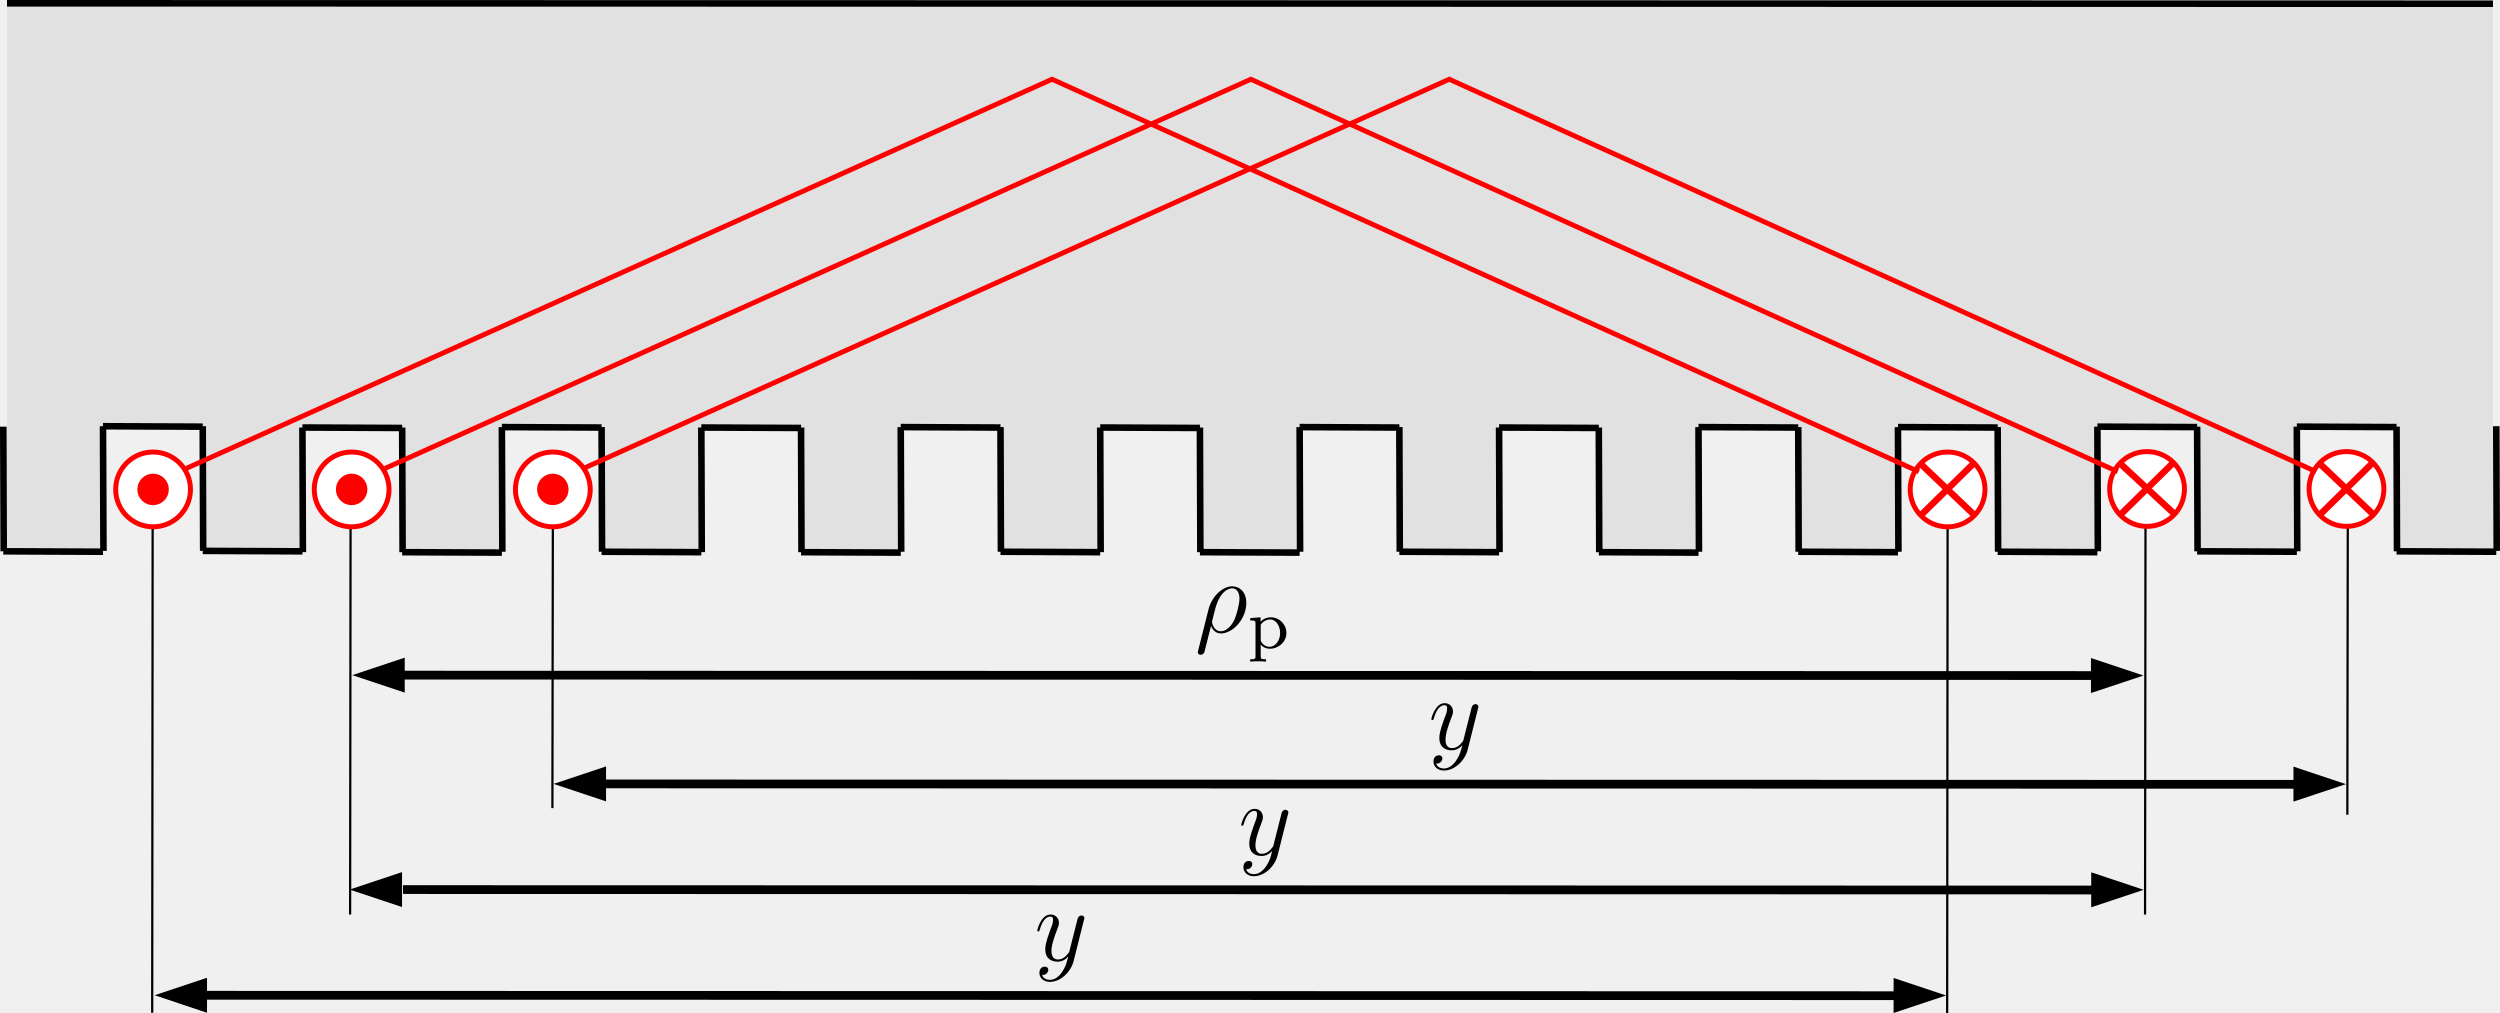
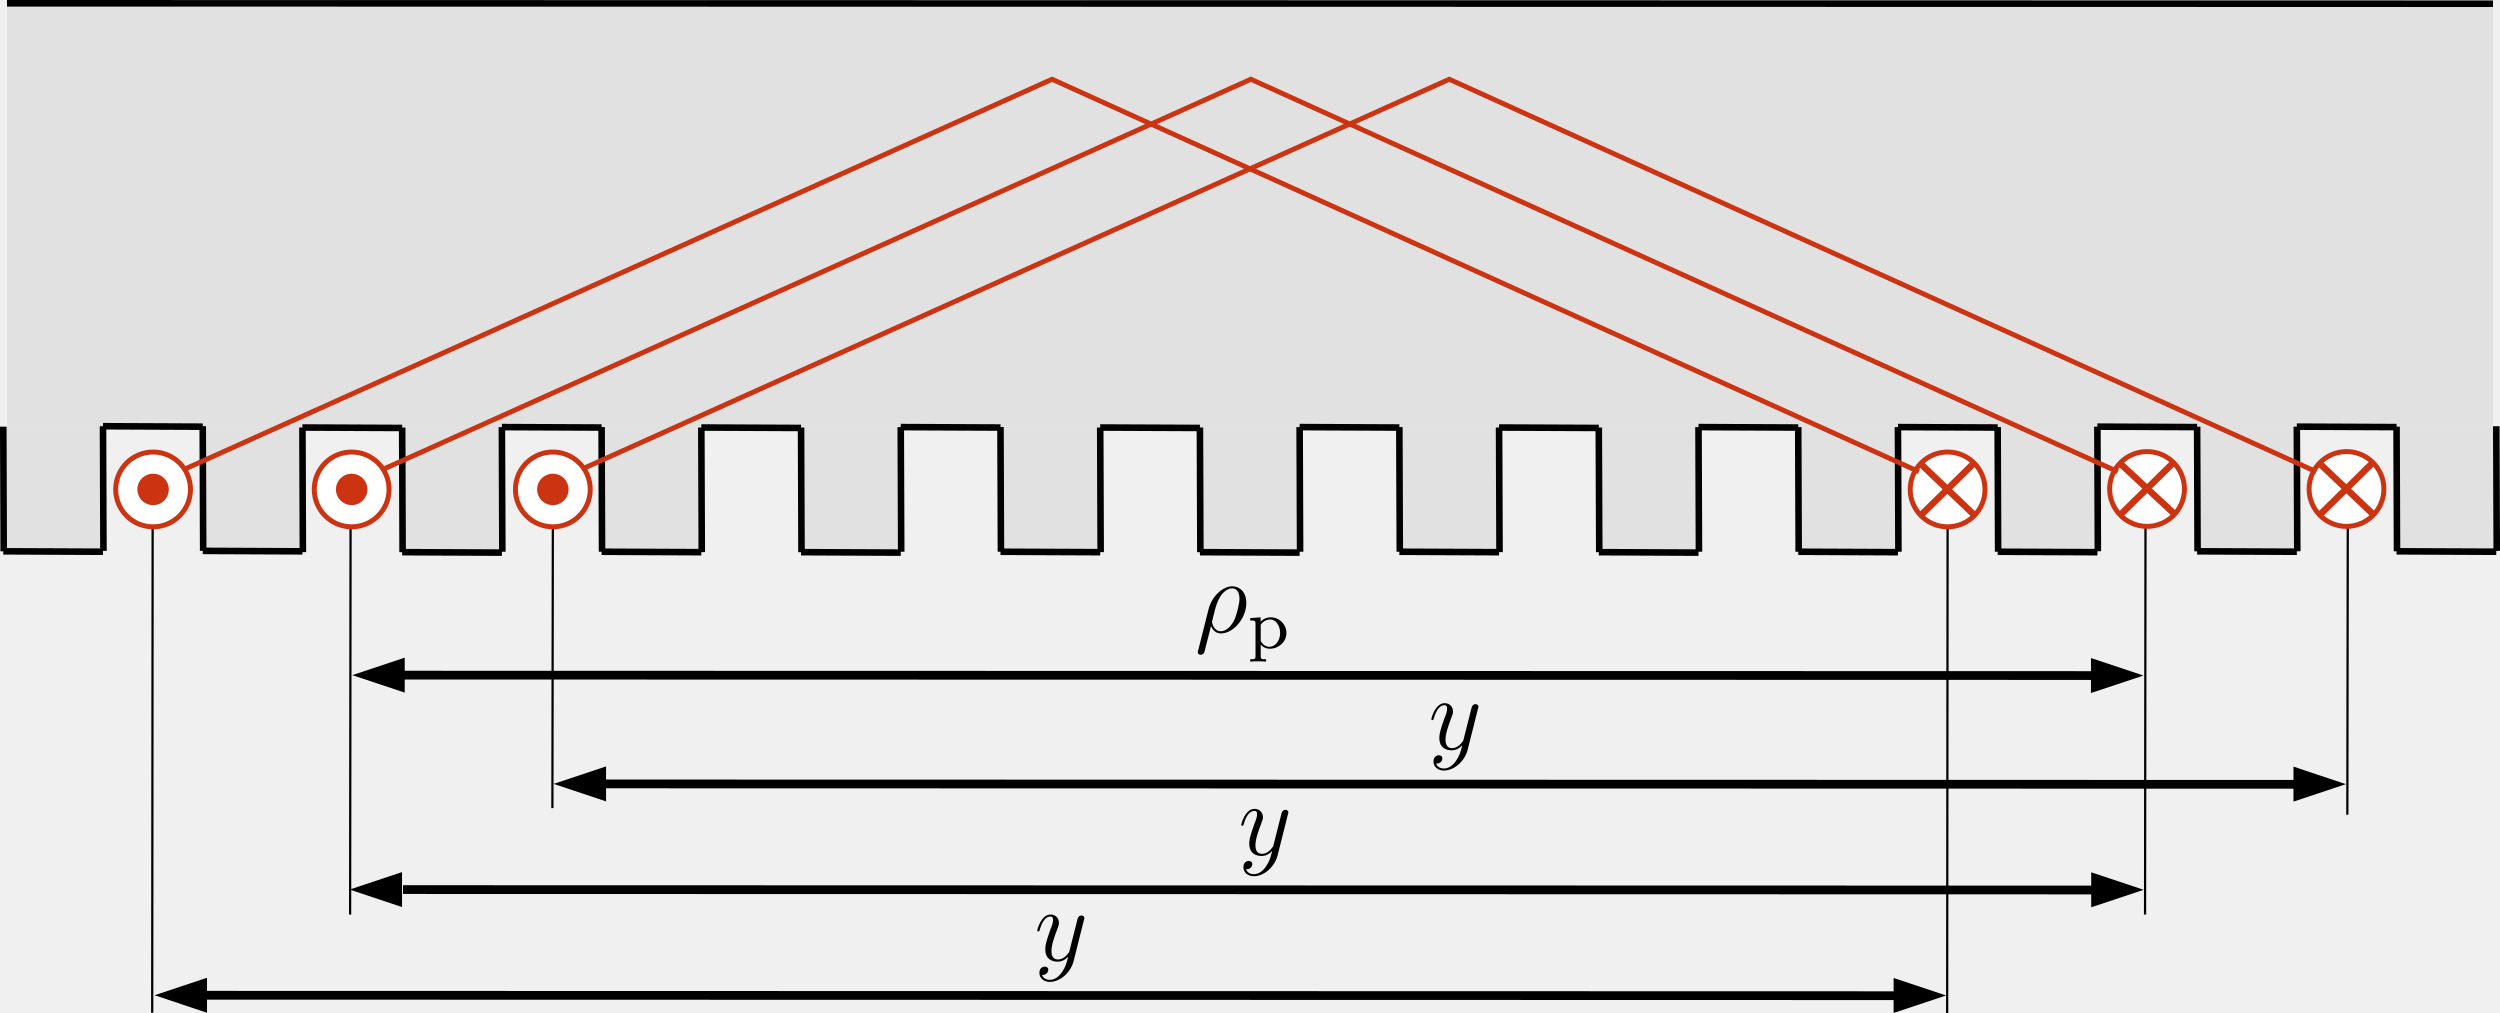
<svg xmlns="http://www.w3.org/2000/svg" width="100.824mm" height="40.853mm" viewBox="0 0 100.824 40.853" version="1.1" id="svg1" xml:space="preserve">
  <defs id="defs1">
    <clipPath clipPathUnits="userSpaceOnUse" id="clipPath238">
      <path d="m 124.16,639.46 h 58 v 30 h -58 z" transform="matrix(1,0,0,-1,-151.0975,660.8975)" id="path238" />
    </clipPath>
    <clipPath clipPathUnits="userSpaceOnUse" id="clipPath237">
      <path d="m 124.16,639.46 h 58 v 30 h -58 z" transform="matrix(1,0,0,-1,-158.7537,657.21)" id="path237" />
    </clipPath>
    <clipPath clipPathUnits="userSpaceOnUse" id="clipPath236">
      <path d="m 466.66,639.46 h 58 v 30 h -58 z" transform="matrix(1,0,0,-1,-493.8474,660.8975)" id="path236" />
    </clipPath>
    <clipPath clipPathUnits="userSpaceOnUse" id="clipPath235">
      <path d="m 466.66,639.46 h 58 v 30 h -58 z" transform="matrix(1,0,0,-1,-501.2536,657.21)" id="path235" />
    </clipPath>
    <clipPath clipPathUnits="userSpaceOnUse" id="clipPath234">
      <path d="m 329.66,639.46 h 58 v 30 h -58 z" transform="matrix(1,0,0,-1,-356.5973,660.8975)" id="path234" />
    </clipPath>
    <clipPath clipPathUnits="userSpaceOnUse" id="clipPath233">
      <path d="m 329.66,639.46 h 58 v 30 h -58 z" transform="matrix(1,0,0,-1,-364.2537,657.21)" id="path233" />
    </clipPath>
    <clipPath clipPathUnits="userSpaceOnUse" id="clipPath232">
      <path d="m 261.16,639.46 h 57 v 30 h -57 z" transform="matrix(1,0,0,-1,-287.5974,660.8978)" id="path232" />
    </clipPath>
    <clipPath clipPathUnits="userSpaceOnUse" id="clipPath229">
      <path d="M 0,0 H 595.32 V 841.92 H 0 Z" transform="translate(-175.525,-642.42)" id="path229" />
    </clipPath>
    <clipPath clipPathUnits="userSpaceOnUse" id="clipPath225">
      <path d="M 0,0 H 595.32 V 841.92 H 0 Z" transform="translate(-152.725,-642.42)" id="path225" />
    </clipPath>
    <clipPath clipPathUnits="userSpaceOnUse" id="clipPath221">
      <path d="M 0,0 H 595.32 V 841.92 H 0 Z" transform="translate(-129.925,-642.37)" id="path221" />
    </clipPath>
    <clipPath clipPathUnits="userSpaceOnUse" id="clipPath217">
      <path d="M 0,0 H 595.32 V 841.92 H 0 Z" transform="translate(-312.075,-642.42)" id="path217" />
    </clipPath>
    <clipPath clipPathUnits="userSpaceOnUse" id="clipPath213">
      <path d="M 0,0 H 595.32 V 841.92 H 0 Z" transform="translate(-289.275,-642.42)" id="path213" />
    </clipPath>
    <clipPath clipPathUnits="userSpaceOnUse" id="clipPath209">
      <path d="M 0,0 H 595.32 V 841.92 H 0 Z" transform="translate(-266.475,-642.37)" id="path209" />
    </clipPath>
    <clipPath clipPathUnits="userSpaceOnUse" id="clipPath207">
      <path d="M 0,0 H 595.32 V 841.92 H 0 Z" transform="translate(-517.275,-639.52)" id="path207" />
    </clipPath>
    <clipPath clipPathUnits="userSpaceOnUse" id="clipPath205">
      <path d="M 0,0 H 595.32 V 841.92 H 0 Z" transform="translate(-517.275,-642.37)" id="path205" />
    </clipPath>
    <clipPath clipPathUnits="userSpaceOnUse" id="clipPath203">
      <path d="M 0,0 H 595.32 V 841.92 H 0 Z" transform="translate(-494.425,-639.52)" id="path203" />
    </clipPath>
    <clipPath clipPathUnits="userSpaceOnUse" id="clipPath201">
      <path d="M 0,0 H 595.32 V 841.92 H 0 Z" transform="translate(-494.425,-642.37)" id="path201" />
    </clipPath>
    <clipPath clipPathUnits="userSpaceOnUse" id="clipPath199">
      <path d="M 0,0 H 595.32 V 841.92 H 0 Z" transform="translate(-471.575,-639.52)" id="path199" />
    </clipPath>
    <clipPath clipPathUnits="userSpaceOnUse" id="clipPath197">
      <path d="M 0,0 H 595.32 V 841.92 H 0 Z" transform="translate(-471.575,-642.37)" id="path197" />
    </clipPath>
    <clipPath clipPathUnits="userSpaceOnUse" id="clipPath195">
      <path d="M 0,0 H 595.32 V 841.92 H 0 Z" transform="translate(-380.775,-639.52)" id="path195" />
    </clipPath>
    <clipPath clipPathUnits="userSpaceOnUse" id="clipPath193">
      <path d="M 0,0 H 595.32 V 841.92 H 0 Z" transform="translate(-380.775,-642.37)" id="path193" />
    </clipPath>
    <clipPath clipPathUnits="userSpaceOnUse" id="clipPath191">
      <path d="M 0,0 H 595.32 V 841.92 H 0 Z" transform="translate(-357.925,-639.52)" id="path191" />
    </clipPath>
    <clipPath clipPathUnits="userSpaceOnUse" id="clipPath189">
      <path d="M 0,0 H 595.32 V 841.92 H 0 Z" transform="translate(-357.925,-642.37)" id="path189" />
    </clipPath>
    <clipPath clipPathUnits="userSpaceOnUse" id="clipPath187">
      <path d="M 0,0 H 595.32 V 841.92 H 0 Z" transform="translate(-335.075,-639.52)" id="path187" />
    </clipPath>
    <clipPath clipPathUnits="userSpaceOnUse" id="clipPath185">
      <path d="M 0,0 H 595.32 V 841.92 H 0 Z" transform="translate(-335.075,-642.37)" id="path185" />
    </clipPath>
    <clipPath clipPathUnits="userSpaceOnUse" id="clipPath183">
      <path d="m 397.86,639.46 h 58 v 30 h -58 z" transform="matrix(1,0,0,-1,-424.86,660.8975)" id="path183" />
    </clipPath>
    <clipPath clipPathUnits="userSpaceOnUse" id="clipPath182">
      <path d="m 397.86,639.46 h 58 v 30 h -58 z" transform="matrix(1,0,0,-1,-432.4536,657.21)" id="path182" />
    </clipPath>
    <clipPath clipPathUnits="userSpaceOnUse" id="clipPath176">
      <path d="m 192.66,639.46 h 56 v 30 h -56 z" transform="matrix(1,0,0,-1,-218.6599,660.8978)" id="path176" />
    </clipPath>
    <clipPath clipPathUnits="userSpaceOnUse" id="clipPath172">
      <path d="M 0,0 H 595.32 V 841.92 H 0 Z" transform="translate(-244.025,-639.52)" id="path172" />
    </clipPath>
    <clipPath clipPathUnits="userSpaceOnUse" id="clipPath170">
      <path d="M 0,0 H 595.32 V 841.92 H 0 Z" transform="translate(-244.025,-642.37)" id="path170" />
    </clipPath>
    <clipPath clipPathUnits="userSpaceOnUse" id="clipPath168">
      <path d="M 0,0 H 595.32 V 841.92 H 0 Z" transform="translate(-221.025,-639.52)" id="path168" />
    </clipPath>
    <clipPath clipPathUnits="userSpaceOnUse" id="clipPath166">
      <path d="M 0,0 H 595.32 V 841.92 H 0 Z" transform="translate(-221.025,-642.37)" id="path166" />
    </clipPath>
    <clipPath clipPathUnits="userSpaceOnUse" id="clipPath145">
      <path d="M 0,0 H 595.32 V 841.92 H 0 Z" transform="translate(-449.075,-642.42)" id="path145" />
    </clipPath>
    <clipPath clipPathUnits="userSpaceOnUse" id="clipPath137">
      <path d="M 0,0 H 595.32 V 841.92 H 0 Z" transform="translate(-426.275,-642.42)" id="path137" />
    </clipPath>
    <clipPath clipPathUnits="userSpaceOnUse" id="clipPath129">
      <path d="M 0,0 H 595.32 V 841.92 H 0 Z" transform="translate(-403.475,-642.37)" id="path129" />
    </clipPath>
    <clipPath clipPathUnits="userSpaceOnUse" id="clipPath81">
      <path d="M 0,0 H 595.32 V 841.92 H 0 Z" transform="translate(-198.325,-639.52)" id="path81" />
    </clipPath>
    <clipPath clipPathUnits="userSpaceOnUse" id="clipPath79">
      <path d="M 0,0 H 595.32 V 841.92 H 0 Z" transform="translate(-198.325,-642.37)" id="path79" />
    </clipPath>
  </defs>
  <g id="layer1" transform="translate(-54.31895,-155.3104)">
    <path id="path173" d="m 68.457,176.561 -0.018,15.631" style="fill:none;stroke:#000000;stroke-width:0.09;stroke-linecap:butt;stroke-linejoin:round;stroke-miterlimit:8;stroke-dasharray:none;stroke-opacity:1" />
    <path id="path239" d="m 140.846,176.561 -0.018,15.631" style="fill:none;stroke:#000000;stroke-width:0.09;stroke-linecap:butt;stroke-linejoin:round;stroke-miterlimit:8;stroke-dasharray:none;stroke-opacity:1" />
    <path id="path173-1" d="M 76.615,176.557 76.597,187.901" style="fill:none;stroke:#000000;stroke-width:0.09;stroke-linecap:butt;stroke-linejoin:round;stroke-miterlimit:8;stroke-dasharray:none;stroke-opacity:1" />
    <path id="path239-4" d="m 149.004,176.557 -0.018,11.61" style="fill:none;stroke:#000000;stroke-width:0.09;stroke-linecap:butt;stroke-linejoin:round;stroke-miterlimit:8;stroke-dasharray:none;stroke-opacity:1" />
    <path id="path173-1-4" d="m 60.475,176.556 -0.018,19.598" style="fill:none;stroke:#000000;stroke-width:0.09;stroke-linecap:butt;stroke-linejoin:round;stroke-miterlimit:8;stroke-dasharray:none;stroke-opacity:1" />
    <path id="path239-4-9" d="m 132.865,176.556 -0.018,19.607" style="fill:none;stroke:#000000;stroke-width:0.09;stroke-linecap:butt;stroke-linejoin:round;stroke-miterlimit:8;stroke-dasharray:none;stroke-opacity:1" />
    <path id="path52" d="M 54.601,172.535 H 154.861 V 155.443 H 54.601 Z" style="fill:#e1e1e1;fill-opacity:1;fill-rule:evenodd;stroke:none;stroke-width:0.353" />
    <path id="path56" d="m 54.451,177.562 h 4.022 v -5.027 h -4.022 z" style="fill:#e1e1e1;fill-opacity:1;fill-rule:evenodd;stroke:none;stroke-width:0.353" />
    <path id="path57" d="m 62.495,177.562 h 4.022 v -5.027 h -4.022 z" style="fill:#e1e1e1;fill-opacity:1;fill-rule:evenodd;stroke:none;stroke-width:0.353" />
    <path id="path58" d="m 70.538,177.562 h 4.022 v -5.027 h -4.022 z" style="fill:#e1e1e1;fill-opacity:1;fill-rule:evenodd;stroke:none;stroke-width:0.353" />
    <path id="path59" d="m 78.581,177.562 h 4.022 v -5.027 h -4.022 z" style="fill:#e1e1e1;fill-opacity:1;fill-rule:evenodd;stroke:none;stroke-width:0.353" />
    <path id="path60" d="m 86.625,177.562 h 4.022 v -5.027 h -4.022 z" style="fill:#e1e1e1;fill-opacity:1;fill-rule:evenodd;stroke:none;stroke-width:0.353" />
    <path id="path61" d="m 94.668,177.562 h 4.022 v -5.027 h -4.022 z" style="fill:#e1e1e1;fill-opacity:1;fill-rule:evenodd;stroke:none;stroke-width:0.353" />
    <path id="path62" d="m 102.711,177.562 h 4.022 v -5.027 h -4.022 z" style="fill:#e1e1e1;fill-opacity:1;fill-rule:evenodd;stroke:none;stroke-width:0.353" />
    <path id="path63" d="m 110.754,177.562 h 4.022 v -5.027 h -4.022 z" style="fill:#e1e1e1;fill-opacity:1;fill-rule:evenodd;stroke:none;stroke-width:0.353" />
    <path id="path64" d="m 118.798,177.562 h 4.022 v -5.027 h -4.022 z" style="fill:#e1e1e1;fill-opacity:1;fill-rule:evenodd;stroke:none;stroke-width:0.353" />
    <path id="path65" d="m 126.841,177.562 h 4.022 v -5.027 h -4.022 z" style="fill:#e1e1e1;fill-opacity:1;fill-rule:evenodd;stroke:none;stroke-width:0.353" />
    <path id="path66" d="m 134.884,177.562 h 4.022 v -5.027 h -4.022 z" style="fill:#e1e1e1;fill-opacity:1;fill-rule:evenodd;stroke:none;stroke-width:0.353" />
    <path id="path67" d="m 142.928,177.562 h 4.022 v -5.027 h -4.022 z" style="fill:#e1e1e1;fill-opacity:1;fill-rule:evenodd;stroke:none;stroke-width:0.353" />
    <path id="path68" d="m 150.971,177.562 h 4.022 v -5.027 h -4.022 z" style="fill:#e1e1e1;fill-opacity:1;fill-rule:evenodd;stroke:none;stroke-width:0.353" />
    <path id="path75" d="m 54.601,155.443 100.259,0.018" style="fill:none;stroke:#000000;stroke-width:0.265;stroke-linecap:butt;stroke-linejoin:round;stroke-miterlimit:8;stroke-dasharray:none;stroke-opacity:1" />
-     <path id="path78" d="m 0,0 c -2.361,0 -4.275,-1.914 -4.275,-4.275 0,-2.361 1.914,-4.275 4.275,-4.275 2.361,0 4.275,1.914 4.275,4.275 C 4.275,-1.914 2.361,0 0,0" style="fill:#ffffff;fill-opacity:1;fill-rule:evenodd;stroke:#ff0000;stroke-width:0.567;stroke-linecap:round;stroke-linejoin:round;stroke-miterlimit:8;stroke-dasharray:none;stroke-opacity:1" transform="matrix(0.3527773,0,0,-0.3527773,60.49255,173.5402)" clip-path="url(#clipPath79)" />
-     <path id="path80" d="m 0,0 c -0.787,0 -1.425,-0.638 -1.425,-1.425 0,-0.787 0.638,-1.425 1.425,-1.425 0.787,0 1.425,0.638 1.425,1.425 C 1.425,-0.638 0.787,0 0,0" style="fill:#ff0000;fill-opacity:1;fill-rule:evenodd;stroke:#ff0000;stroke-width:0.75;stroke-linecap:round;stroke-linejoin:round;stroke-miterlimit:8;stroke-dasharray:none;stroke-opacity:1" transform="matrix(0.3527773,0,0,-0.3527773,60.49255,174.5456)" clip-path="url(#clipPath81)" />
+     <path id="path78" d="m 0,0 c -2.361,0 -4.275,-1.914 -4.275,-4.275 0,-2.361 1.914,-4.275 4.275,-4.275 2.361,0 4.275,1.914 4.275,4.275 C 4.275,-1.914 2.361,0 0,0" style="fill:#ffffff;fill-opacity:1;fill-rule:evenodd;stroke:#CC3311;stroke-width:0.567;stroke-linecap:round;stroke-linejoin:round;stroke-miterlimit:8;stroke-dasharray:none;stroke-opacity:1" transform="matrix(0.3527773,0,0,-0.3527773,60.49255,173.5402)" clip-path="url(#clipPath79)" />
+     <path id="path80" d="m 0,0 c -0.787,0 -1.425,-0.638 -1.425,-1.425 0,-0.787 0.638,-1.425 1.425,-1.425 0.787,0 1.425,0.638 1.425,1.425 C 1.425,-0.638 0.787,0 0,0" style="fill:#CC3311;fill-opacity:1;fill-rule:evenodd;stroke:#CC3311;stroke-width:0.75;stroke-linecap:round;stroke-linejoin:round;stroke-miterlimit:8;stroke-dasharray:none;stroke-opacity:1" transform="matrix(0.3527773,0,0,-0.3527773,60.49255,174.5456)" clip-path="url(#clipPath81)" />
    <path id="path89" d="m 54.451,172.517 0.018,5.027" style="fill:none;stroke:#000000;stroke-width:0.265;stroke-linecap:butt;stroke-linejoin:round;stroke-miterlimit:8;stroke-dasharray:none;stroke-opacity:1" />
    <path id="path91" d="m 54.451,177.544 4.022,0.018" style="fill:none;stroke:#000000;stroke-width:0.265;stroke-linecap:butt;stroke-linejoin:round;stroke-miterlimit:8;stroke-dasharray:none;stroke-opacity:1" />
    <path id="path92" d="m 58.473,172.5 4.022,0.018" style="fill:none;stroke:#000000;stroke-width:0.265;stroke-linecap:butt;stroke-linejoin:round;stroke-miterlimit:8;stroke-dasharray:none;stroke-opacity:1" />
    <path id="path93" d="m 62.495,172.5 0.018,5.027" style="fill:none;stroke:#000000;stroke-width:0.265;stroke-linecap:butt;stroke-linejoin:round;stroke-miterlimit:8;stroke-dasharray:none;stroke-opacity:1" />
    <path id="path94" d="m 58.473,172.5 0.018,5.027" style="fill:none;stroke:#000000;stroke-width:0.265;stroke-linecap:butt;stroke-linejoin:round;stroke-miterlimit:8;stroke-dasharray:none;stroke-opacity:1" />
    <path id="path95" d="m 62.495,177.527 4.022,0.018" style="fill:none;stroke:#000000;stroke-width:0.265;stroke-linecap:butt;stroke-linejoin:round;stroke-miterlimit:8;stroke-dasharray:none;stroke-opacity:1" />
    <path id="path96" d="m 66.516,172.552 4.022,0.018" style="fill:none;stroke:#000000;stroke-width:0.265;stroke-linecap:butt;stroke-linejoin:round;stroke-miterlimit:8;stroke-dasharray:none;stroke-opacity:1" />
    <path id="path97" d="m 70.538,172.552 0.018,5.027" style="fill:none;stroke:#000000;stroke-width:0.265;stroke-linecap:butt;stroke-linejoin:round;stroke-miterlimit:8;stroke-dasharray:none;stroke-opacity:1" />
    <path id="path98" d="m 66.516,172.552 0.018,5.027" style="fill:none;stroke:#000000;stroke-width:0.265;stroke-linecap:butt;stroke-linejoin:round;stroke-miterlimit:8;stroke-dasharray:none;stroke-opacity:1" />
    <path id="path99" d="m 70.538,177.579 4.022,0.018" style="fill:none;stroke:#000000;stroke-width:0.265;stroke-linecap:butt;stroke-linejoin:round;stroke-miterlimit:8;stroke-dasharray:none;stroke-opacity:1" />
    <path id="path100" d="m 74.56,172.535 4.022,0.018" style="fill:none;stroke:#000000;stroke-width:0.265;stroke-linecap:butt;stroke-linejoin:round;stroke-miterlimit:8;stroke-dasharray:none;stroke-opacity:1" />
    <path id="path101" d="m 78.581,172.535 0.018,5.027" style="fill:none;stroke:#000000;stroke-width:0.265;stroke-linecap:butt;stroke-linejoin:round;stroke-miterlimit:8;stroke-dasharray:none;stroke-opacity:1" />
    <path id="path102" d="m 74.56,172.535 0.018,5.027" style="fill:none;stroke:#000000;stroke-width:0.265;stroke-linecap:butt;stroke-linejoin:round;stroke-miterlimit:8;stroke-dasharray:none;stroke-opacity:1" />
    <path id="path103" d="m 78.581,177.562 4.022,0.018" style="fill:none;stroke:#000000;stroke-width:0.265;stroke-linecap:butt;stroke-linejoin:round;stroke-miterlimit:8;stroke-dasharray:none;stroke-opacity:1" />
    <path id="path104" d="m 82.603,172.552 4.022,0.018" style="fill:none;stroke:#000000;stroke-width:0.265;stroke-linecap:butt;stroke-linejoin:round;stroke-miterlimit:8;stroke-dasharray:none;stroke-opacity:1" />
    <path id="path105" d="m 86.625,172.552 0.018,5.027" style="fill:none;stroke:#000000;stroke-width:0.265;stroke-linecap:butt;stroke-linejoin:round;stroke-miterlimit:8;stroke-dasharray:none;stroke-opacity:1" />
    <path id="path106" d="m 82.603,172.552 0.018,5.027" style="fill:none;stroke:#000000;stroke-width:0.265;stroke-linecap:butt;stroke-linejoin:round;stroke-miterlimit:8;stroke-dasharray:none;stroke-opacity:1" />
    <path id="path107" d="m 86.625,177.579 4.022,0.018" style="fill:none;stroke:#000000;stroke-width:0.265;stroke-linecap:butt;stroke-linejoin:round;stroke-miterlimit:8;stroke-dasharray:none;stroke-opacity:1" />
    <path id="path108" d="m 90.646,172.535 4.022,0.018" style="fill:none;stroke:#000000;stroke-width:0.265;stroke-linecap:butt;stroke-linejoin:round;stroke-miterlimit:8;stroke-dasharray:none;stroke-opacity:1" />
    <path id="path109" d="m 94.668,172.535 0.018,5.027" style="fill:none;stroke:#000000;stroke-width:0.265;stroke-linecap:butt;stroke-linejoin:round;stroke-miterlimit:8;stroke-dasharray:none;stroke-opacity:1" />
    <path id="path110" d="m 90.646,172.535 0.018,5.027" style="fill:none;stroke:#000000;stroke-width:0.265;stroke-linecap:butt;stroke-linejoin:round;stroke-miterlimit:8;stroke-dasharray:none;stroke-opacity:1" />
    <path id="path111" d="m 94.668,177.562 4.022,0.018" style="fill:none;stroke:#000000;stroke-width:0.265;stroke-linecap:butt;stroke-linejoin:round;stroke-miterlimit:8;stroke-dasharray:none;stroke-opacity:1" />
    <path id="path112" d="m 98.69,172.552 4.022,0.018" style="fill:none;stroke:#000000;stroke-width:0.265;stroke-linecap:butt;stroke-linejoin:round;stroke-miterlimit:8;stroke-dasharray:none;stroke-opacity:1" />
    <path id="path113" d="m 102.711,172.552 0.018,5.027" style="fill:none;stroke:#000000;stroke-width:0.265;stroke-linecap:butt;stroke-linejoin:round;stroke-miterlimit:8;stroke-dasharray:none;stroke-opacity:1" />
    <path id="path114" d="m 98.69,172.552 0.018,5.027" style="fill:none;stroke:#000000;stroke-width:0.265;stroke-linecap:butt;stroke-linejoin:round;stroke-miterlimit:8;stroke-dasharray:none;stroke-opacity:1" />
    <path id="path115" d="m 102.711,177.579 4.022,0.018" style="fill:none;stroke:#000000;stroke-width:0.265;stroke-linecap:butt;stroke-linejoin:round;stroke-miterlimit:8;stroke-dasharray:none;stroke-opacity:1" />
    <path id="path116" d="m 106.733,172.535 4.022,0.018" style="fill:none;stroke:#000000;stroke-width:0.265;stroke-linecap:butt;stroke-linejoin:round;stroke-miterlimit:8;stroke-dasharray:none;stroke-opacity:1" />
    <path id="path117" d="m 110.754,172.535 0.018,5.027" style="fill:none;stroke:#000000;stroke-width:0.265;stroke-linecap:butt;stroke-linejoin:round;stroke-miterlimit:8;stroke-dasharray:none;stroke-opacity:1" />
    <path id="path118" d="m 106.733,172.535 0.018,5.027" style="fill:none;stroke:#000000;stroke-width:0.265;stroke-linecap:butt;stroke-linejoin:round;stroke-miterlimit:8;stroke-dasharray:none;stroke-opacity:1" />
    <path id="path119" d="m 110.754,177.562 4.022,0.018" style="fill:none;stroke:#000000;stroke-width:0.265;stroke-linecap:butt;stroke-linejoin:round;stroke-miterlimit:8;stroke-dasharray:none;stroke-opacity:1" />
    <path id="path120" d="m 114.776,172.552 4.022,0.018" style="fill:none;stroke:#000000;stroke-width:0.265;stroke-linecap:butt;stroke-linejoin:round;stroke-miterlimit:8;stroke-dasharray:none;stroke-opacity:1" />
    <path id="path121" d="m 118.798,172.552 0.018,5.027" style="fill:none;stroke:#000000;stroke-width:0.265;stroke-linecap:butt;stroke-linejoin:round;stroke-miterlimit:8;stroke-dasharray:none;stroke-opacity:1" />
    <path id="path122" d="m 114.776,172.552 0.018,5.027" style="fill:none;stroke:#000000;stroke-width:0.265;stroke-linecap:butt;stroke-linejoin:round;stroke-miterlimit:8;stroke-dasharray:none;stroke-opacity:1" />
    <path id="path123" d="m 118.798,177.579 4.022,0.018" style="fill:none;stroke:#000000;stroke-width:0.265;stroke-linecap:butt;stroke-linejoin:round;stroke-miterlimit:8;stroke-dasharray:none;stroke-opacity:1" />
    <path id="path124" d="m 122.819,172.535 4.022,0.018" style="fill:none;stroke:#000000;stroke-width:0.265;stroke-linecap:butt;stroke-linejoin:round;stroke-miterlimit:8;stroke-dasharray:none;stroke-opacity:1" />
    <path id="path125" d="m 126.841,172.535 0.018,5.027" style="fill:none;stroke:#000000;stroke-width:0.265;stroke-linecap:butt;stroke-linejoin:round;stroke-miterlimit:8;stroke-dasharray:none;stroke-opacity:1" />
    <path id="path126" d="m 122.819,172.535 0.018,5.027" style="fill:none;stroke:#000000;stroke-width:0.265;stroke-linecap:butt;stroke-linejoin:round;stroke-miterlimit:8;stroke-dasharray:none;stroke-opacity:1" />
    <path id="path127" d="m 126.841,177.562 4.022,0.018" style="fill:none;stroke:#000000;stroke-width:0.265;stroke-linecap:butt;stroke-linejoin:round;stroke-miterlimit:8;stroke-dasharray:none;stroke-opacity:1" />
-     <path id="path128" d="m 0,0 c -2.361,0 -4.275,-1.914 -4.275,-4.275 0,-2.361 1.914,-4.275 4.275,-4.275 2.361,0 4.275,1.914 4.275,4.275 C 4.275,-1.914 2.361,0 0,0" style="fill:#ffffff;fill-opacity:1;fill-rule:evenodd;stroke:#ff0000;stroke-width:0.567;stroke-linecap:round;stroke-linejoin:round;stroke-miterlimit:8;stroke-dasharray:none;stroke-opacity:1" transform="matrix(0.3527773,0,0,-0.3527773,132.8648,173.5402)" clip-path="url(#clipPath129)" />
-     <path id="path130" d="m 131.815,176.063 2.081,-2.046" style="fill:none;stroke:#ff0000;stroke-width:0.265;stroke-linecap:butt;stroke-linejoin:round;stroke-miterlimit:8;stroke-dasharray:none;stroke-opacity:1" />
-     <path id="path131" d="m 133.893,176.035 -2.06,-1.966" style="fill:none;stroke:#ff0000;stroke-width:0.265;stroke-linecap:butt;stroke-linejoin:round;stroke-miterlimit:8;stroke-dasharray:none;stroke-opacity:1" />
+     <path id="path128" d="m 0,0 c -2.361,0 -4.275,-1.914 -4.275,-4.275 0,-2.361 1.914,-4.275 4.275,-4.275 2.361,0 4.275,1.914 4.275,4.275 C 4.275,-1.914 2.361,0 0,0" style="fill:#ffffff;fill-opacity:1;fill-rule:evenodd;stroke:#CC3311;stroke-width:0.567;stroke-linecap:round;stroke-linejoin:round;stroke-miterlimit:8;stroke-dasharray:none;stroke-opacity:1" transform="matrix(0.3527773,0,0,-0.3527773,132.8648,173.5402)" clip-path="url(#clipPath129)" />
+     <path id="path130" d="m 131.815,176.063 2.081,-2.046" style="fill:none;stroke:#CC3311;stroke-width:0.265;stroke-linecap:butt;stroke-linejoin:round;stroke-miterlimit:8;stroke-dasharray:none;stroke-opacity:1" />
+     <path id="path131" d="m 133.893,176.035 -2.06,-1.966" style="fill:none;stroke:#CC3311;stroke-width:0.265;stroke-linecap:butt;stroke-linejoin:round;stroke-miterlimit:8;stroke-dasharray:none;stroke-opacity:1" />
    <path id="path132" d="m 130.863,172.535 4.022,0.018" style="fill:none;stroke:#000000;stroke-width:0.265;stroke-linecap:butt;stroke-linejoin:round;stroke-miterlimit:8;stroke-dasharray:none;stroke-opacity:1" />
    <path id="path133" d="m 134.884,172.535 0.018,5.027" style="fill:none;stroke:#000000;stroke-width:0.265;stroke-linecap:butt;stroke-linejoin:round;stroke-miterlimit:8;stroke-dasharray:none;stroke-opacity:1" />
    <path id="path134" d="m 130.863,172.535 0.018,5.027" style="fill:none;stroke:#000000;stroke-width:0.265;stroke-linecap:butt;stroke-linejoin:round;stroke-miterlimit:8;stroke-dasharray:none;stroke-opacity:1" />
    <path id="path135" d="m 134.884,177.562 4.022,0.018" style="fill:none;stroke:#000000;stroke-width:0.265;stroke-linecap:butt;stroke-linejoin:round;stroke-miterlimit:8;stroke-dasharray:none;stroke-opacity:1" />
-     <path id="path136" d="m 0,0 c -2.361,0 -4.275,-1.914 -4.275,-4.275 0,-2.361 1.914,-4.275 4.275,-4.275 2.361,0 4.275,1.914 4.275,4.275 C 4.275,-1.914 2.361,0 0,0" style="fill:#ffffff;fill-opacity:1;fill-rule:evenodd;stroke:#ff0000;stroke-width:0.567;stroke-linecap:round;stroke-linejoin:round;stroke-miterlimit:8;stroke-dasharray:none;stroke-opacity:1" transform="matrix(0.3527773,0,0,-0.3527773,140.9081,173.5225)" clip-path="url(#clipPath137)" />
-     <path id="path138" d="m 139.859,176.045 2.081,-2.046" style="fill:none;stroke:#ff0000;stroke-width:0.265;stroke-linecap:butt;stroke-linejoin:round;stroke-miterlimit:8;stroke-dasharray:none;stroke-opacity:1" />
-     <path id="path139" d="m 142.033,176.056 -2.156,-2.004" style="fill:none;stroke:#ff0000;stroke-width:0.265;stroke-linecap:butt;stroke-linejoin:round;stroke-miterlimit:8;stroke-dasharray:none;stroke-opacity:1" />
+     <path id="path136" d="m 0,0 c -2.361,0 -4.275,-1.914 -4.275,-4.275 0,-2.361 1.914,-4.275 4.275,-4.275 2.361,0 4.275,1.914 4.275,4.275 C 4.275,-1.914 2.361,0 0,0" style="fill:#ffffff;fill-opacity:1;fill-rule:evenodd;stroke:#CC3311;stroke-width:0.567;stroke-linecap:round;stroke-linejoin:round;stroke-miterlimit:8;stroke-dasharray:none;stroke-opacity:1" transform="matrix(0.3527773,0,0,-0.3527773,140.9081,173.5225)" clip-path="url(#clipPath137)" />
+     <path id="path138" d="m 139.859,176.045 2.081,-2.046" style="fill:none;stroke:#CC3311;stroke-width:0.265;stroke-linecap:butt;stroke-linejoin:round;stroke-miterlimit:8;stroke-dasharray:none;stroke-opacity:1" />
+     <path id="path139" d="m 142.033,176.056 -2.156,-2.004" style="fill:none;stroke:#CC3311;stroke-width:0.265;stroke-linecap:butt;stroke-linejoin:round;stroke-miterlimit:8;stroke-dasharray:none;stroke-opacity:1" />
    <path id="path140" d="m 138.906,172.517 4.022,0.018" style="fill:none;stroke:#000000;stroke-width:0.265;stroke-linecap:butt;stroke-linejoin:round;stroke-miterlimit:8;stroke-dasharray:none;stroke-opacity:1" />
    <path id="path141" d="m 142.928,172.517 0.018,5.027" style="fill:none;stroke:#000000;stroke-width:0.265;stroke-linecap:butt;stroke-linejoin:round;stroke-miterlimit:8;stroke-dasharray:none;stroke-opacity:1" />
    <path id="path142" d="m 138.906,172.517 0.018,5.027" style="fill:none;stroke:#000000;stroke-width:0.265;stroke-linecap:butt;stroke-linejoin:round;stroke-miterlimit:8;stroke-dasharray:none;stroke-opacity:1" />
    <path id="path143" d="m 142.928,177.544 4.022,0.018" style="fill:none;stroke:#000000;stroke-width:0.265;stroke-linecap:butt;stroke-linejoin:round;stroke-miterlimit:8;stroke-dasharray:none;stroke-opacity:1" />
-     <path id="path144" d="m 0,0 c -2.361,0 -4.275,-1.914 -4.275,-4.275 0,-2.361 1.914,-4.275 4.275,-4.275 2.361,0 4.275,1.914 4.275,4.275 C 4.275,-1.914 2.361,0 0,0" style="fill:#ffffff;fill-opacity:1;fill-rule:evenodd;stroke:#ff0000;stroke-width:0.567;stroke-linecap:round;stroke-linejoin:round;stroke-miterlimit:8;stroke-dasharray:none;stroke-opacity:1" transform="matrix(0.3527773,0,0,-0.3527773,148.9515,173.5225)" clip-path="url(#clipPath145)" />
-     <path id="path146" d="m 147.902,176.045 2.081,-2.046" style="fill:none;stroke:#ff0000;stroke-width:0.265;stroke-linecap:butt;stroke-linejoin:round;stroke-miterlimit:8;stroke-dasharray:none;stroke-opacity:1" />
-     <path id="path147" d="m 150.045,176.069 -2.126,-2.017" style="fill:none;stroke:#ff0000;stroke-width:0.265;stroke-linecap:butt;stroke-linejoin:round;stroke-miterlimit:8;stroke-dasharray:none;stroke-opacity:1" />
+     <path id="path144" d="m 0,0 c -2.361,0 -4.275,-1.914 -4.275,-4.275 0,-2.361 1.914,-4.275 4.275,-4.275 2.361,0 4.275,1.914 4.275,4.275 C 4.275,-1.914 2.361,0 0,0" style="fill:#ffffff;fill-opacity:1;fill-rule:evenodd;stroke:#CC3311;stroke-width:0.567;stroke-linecap:round;stroke-linejoin:round;stroke-miterlimit:8;stroke-dasharray:none;stroke-opacity:1" transform="matrix(0.3527773,0,0,-0.3527773,148.9515,173.5225)" clip-path="url(#clipPath145)" />
+     <path id="path146" d="m 147.902,176.045 2.081,-2.046" style="fill:none;stroke:#CC3311;stroke-width:0.265;stroke-linecap:butt;stroke-linejoin:round;stroke-miterlimit:8;stroke-dasharray:none;stroke-opacity:1" />
+     <path id="path147" d="m 150.045,176.069 -2.126,-2.017" style="fill:none;stroke:#CC3311;stroke-width:0.265;stroke-linecap:butt;stroke-linejoin:round;stroke-miterlimit:8;stroke-dasharray:none;stroke-opacity:1" />
    <path id="path148" d="m 146.949,172.517 4.022,0.018" style="fill:none;stroke:#000000;stroke-width:0.265;stroke-linecap:butt;stroke-linejoin:round;stroke-miterlimit:8;stroke-dasharray:none;stroke-opacity:1" />
    <path id="path149" d="m 150.971,172.517 0.018,5.027" style="fill:none;stroke:#000000;stroke-width:0.265;stroke-linecap:butt;stroke-linejoin:round;stroke-miterlimit:8;stroke-dasharray:none;stroke-opacity:1" />
    <path id="path150" d="m 146.949,172.517 0.018,5.027" style="fill:none;stroke:#000000;stroke-width:0.265;stroke-linecap:butt;stroke-linejoin:round;stroke-miterlimit:8;stroke-dasharray:none;stroke-opacity:1" />
    <path id="path151" d="m 150.971,177.544 4.022,0.018" style="fill:none;stroke:#000000;stroke-width:0.265;stroke-linecap:butt;stroke-linejoin:round;stroke-miterlimit:8;stroke-dasharray:none;stroke-opacity:1" />
    <path id="path154" d="m 154.993,172.5 0.018,5.027" style="fill:none;stroke:#000000;stroke-width:0.265;stroke-linecap:butt;stroke-linejoin:round;stroke-miterlimit:8;stroke-dasharray:none;stroke-opacity:1" />
-     <path id="path165" d="m 0,0 c -2.361,0 -4.275,-1.914 -4.275,-4.275 0,-2.361 1.914,-4.275 4.275,-4.275 2.361,0 4.275,1.914 4.275,4.275 C 4.275,-1.914 2.361,0 0,0" style="fill:#ffffff;fill-opacity:1;fill-rule:evenodd;stroke:#ff0000;stroke-width:0.567;stroke-linecap:round;stroke-linejoin:round;stroke-miterlimit:8;stroke-dasharray:none;stroke-opacity:1" transform="matrix(0.3527773,0,0,-0.3527773,68.50059,173.5402)" clip-path="url(#clipPath166)" />
-     <path id="path167" d="m 0,0 c -0.787,0 -1.425,-0.638 -1.425,-1.425 0,-0.787 0.638,-1.425 1.425,-1.425 0.787,0 1.425,0.638 1.425,1.425 C 1.425,-0.638 0.787,0 0,0" style="fill:#ff0000;fill-opacity:1;fill-rule:evenodd;stroke:#ff0000;stroke-width:0.75;stroke-linecap:round;stroke-linejoin:round;stroke-miterlimit:8;stroke-dasharray:none;stroke-opacity:1" transform="matrix(0.3527773,0,0,-0.3527773,68.50059,174.5456)" clip-path="url(#clipPath168)" />
-     <path id="path169" d="m 0,0 c -2.361,0 -4.275,-1.914 -4.275,-4.275 0,-2.361 1.914,-4.275 4.275,-4.275 2.361,0 4.275,1.914 4.275,4.275 C 4.275,-1.914 2.361,0 0,0" style="fill:#ffffff;fill-opacity:1;fill-rule:evenodd;stroke:#ff0000;stroke-width:0.567;stroke-linecap:round;stroke-linejoin:round;stroke-miterlimit:8;stroke-dasharray:none;stroke-opacity:1" transform="matrix(0.3527773,0,0,-0.3527773,76.61447,173.5402)" clip-path="url(#clipPath170)" />
-     <path id="path171" d="m 0,0 c -0.787,0 -1.425,-0.638 -1.425,-1.425 0,-0.787 0.638,-1.425 1.425,-1.425 0.787,0 1.425,0.638 1.425,1.425 C 1.425,-0.638 0.787,0 0,0" style="fill:#ff0000;fill-opacity:1;fill-rule:evenodd;stroke:#ff0000;stroke-width:0.75;stroke-linecap:round;stroke-linejoin:round;stroke-miterlimit:8;stroke-dasharray:none;stroke-opacity:1" transform="matrix(0.3527773,0,0,-0.3527773,76.61447,174.5456)" clip-path="url(#clipPath172)" />
-     <path style="fill:none;fill-opacity:1;fill-rule:evenodd;stroke:#ff0000;stroke-width:0.199;stroke-linecap:square;stroke-miterlimit:3.9;stroke-opacity:1" d="m 77.939,174.161 34.827,-15.655 34.871,15.786" id="path2" />
-     <path style="fill:none;fill-opacity:1;fill-rule:evenodd;stroke:#ff0000;stroke-width:0.199;stroke-linecap:square;stroke-miterlimit:3.9;stroke-opacity:1" d="m 69.937,174.161 34.827,-15.655 34.871,15.786" id="path2-4" />
-     <path style="fill:none;fill-opacity:1;fill-rule:evenodd;stroke:#ff0000;stroke-width:0.199;stroke-linecap:square;stroke-miterlimit:3.9;stroke-opacity:1" d="m 61.92,174.161 34.827,-15.655 34.871,15.786" id="path2-4-2" />
+     <path id="path165" d="m 0,0 c -2.361,0 -4.275,-1.914 -4.275,-4.275 0,-2.361 1.914,-4.275 4.275,-4.275 2.361,0 4.275,1.914 4.275,4.275 C 4.275,-1.914 2.361,0 0,0" style="fill:#ffffff;fill-opacity:1;fill-rule:evenodd;stroke:#CC3311;stroke-width:0.567;stroke-linecap:round;stroke-linejoin:round;stroke-miterlimit:8;stroke-dasharray:none;stroke-opacity:1" transform="matrix(0.3527773,0,0,-0.3527773,68.50059,173.5402)" clip-path="url(#clipPath166)" />
+     <path id="path167" d="m 0,0 c -0.787,0 -1.425,-0.638 -1.425,-1.425 0,-0.787 0.638,-1.425 1.425,-1.425 0.787,0 1.425,0.638 1.425,1.425 C 1.425,-0.638 0.787,0 0,0" style="fill:#CC3311;fill-opacity:1;fill-rule:evenodd;stroke:#CC3311;stroke-width:0.75;stroke-linecap:round;stroke-linejoin:round;stroke-miterlimit:8;stroke-dasharray:none;stroke-opacity:1" transform="matrix(0.3527773,0,0,-0.3527773,68.50059,174.5456)" clip-path="url(#clipPath168)" />
+     <path id="path169" d="m 0,0 c -2.361,0 -4.275,-1.914 -4.275,-4.275 0,-2.361 1.914,-4.275 4.275,-4.275 2.361,0 4.275,1.914 4.275,4.275 C 4.275,-1.914 2.361,0 0,0" style="fill:#ffffff;fill-opacity:1;fill-rule:evenodd;stroke:#CC3311;stroke-width:0.567;stroke-linecap:round;stroke-linejoin:round;stroke-miterlimit:8;stroke-dasharray:none;stroke-opacity:1" transform="matrix(0.3527773,0,0,-0.3527773,76.61447,173.5402)" clip-path="url(#clipPath170)" />
+     <path id="path171" d="m 0,0 c -0.787,0 -1.425,-0.638 -1.425,-1.425 0,-0.787 0.638,-1.425 1.425,-1.425 0.787,0 1.425,0.638 1.425,1.425 C 1.425,-0.638 0.787,0 0,0" style="fill:#CC3311;fill-opacity:1;fill-rule:evenodd;stroke:#CC3311;stroke-width:0.75;stroke-linecap:round;stroke-linejoin:round;stroke-miterlimit:8;stroke-dasharray:none;stroke-opacity:1" transform="matrix(0.3527773,0,0,-0.3527773,76.61447,174.5456)" clip-path="url(#clipPath172)" />
+     <path style="fill:none;fill-opacity:1;fill-rule:evenodd;stroke:#CC3311;stroke-width:0.199;stroke-linecap:square;stroke-miterlimit:3.9;stroke-opacity:1" d="m 77.939,174.161 34.827,-15.655 34.871,15.786" id="path2" />
+     <path style="fill:none;fill-opacity:1;fill-rule:evenodd;stroke:#CC3311;stroke-width:0.199;stroke-linecap:square;stroke-miterlimit:3.9;stroke-opacity:1" d="m 69.937,174.161 34.827,-15.655 34.871,15.786" id="path2-4" />
+     <path style="fill:none;fill-opacity:1;fill-rule:evenodd;stroke:#CC3311;stroke-width:0.199;stroke-linecap:square;stroke-miterlimit:3.9;stroke-opacity:1" d="m 61.92,174.161 34.827,-15.655 34.871,15.786" id="path2-4-2" />
    <path id="path177" d="m 70.055,182.538 68.862,0.017" style="fill:none;stroke:#000000;stroke-width:0.353;stroke-linecap:butt;stroke-linejoin:round;stroke-miterlimit:8;stroke-dasharray:none;stroke-opacity:1" />
    <path id="path178" d="m 138.647,181.849 2.116,0.706 -2.117,0.705 z" style="fill:#000000;fill-opacity:1;fill-rule:evenodd;stroke:none;stroke-width:0.353" />
    <path id="path178-1" d="m 146.814,186.228 2.116,0.706 -2.117,0.705 z" style="fill:#000000;fill-opacity:1;fill-rule:evenodd;stroke:none;stroke-width:0.353" />
    <path id="path179" d="m 70.641,183.244 -2.117,-0.706 2.117,-0.705 z" style="fill:#000000;fill-opacity:1;fill-rule:evenodd;stroke:none;stroke-width:0.353" />
    <path id="path177-3" d="m 78.237,186.925 68.999,0.017" style="fill:none;stroke:#000000;stroke-width:0.353;stroke-linecap:butt;stroke-linejoin:round;stroke-miterlimit:8;stroke-dasharray:none;stroke-opacity:1" />
    <path id="path179-9" d="m 78.761,187.63 -2.117,-0.706 2.117,-0.705 z" style="fill:#000000;fill-opacity:1;fill-rule:evenodd;stroke:none;stroke-width:0.353" />
    <g transform="translate(102.6252,178.9552)" id="g269">
      <g fill="#000000" fill-opacity="1" id="g266" transform="matrix(0.352778,0,0,0.352778,-0.818841,-0.660885)">
        <g id="g265" transform="translate(1.993,7.139)">
          <path d="M 0.375,2.062 C 0.359,2.125 0.328,2.203 0.328,2.266 c 0,0.188 0.156,0.297 0.328,0.297 C 0.844,2.562 1,2.453 1.078,2.281 1.125,2.172 1.453,0.734 1.844,-0.734 2.078,-0.125 2.516,0.125 2.984,0.125 4.344,0.125 5.875,-1.547 5.875,-3.359 c 0,-1.281 -0.781,-1.906 -1.609,-1.906 -1.047,0 -2.328,1.078 -2.719,2.672 z M 2.969,-0.125 c -0.812,0 -1.016,-0.938 -1.016,-1.078 0,-0.078 0.312,-1.219 0.344,-1.391 0.609,-2.375 1.781,-2.438 1.953,-2.438 0.547,0 0.844,0.484 0.844,1.188 0,0.609 -0.328,1.797 -0.531,2.297 C 4.203,-0.719 3.578,-0.125 2.969,-0.125 Z m 0,0" id="path264" />
        </g>
      </g>
      <g fill="#000000" fill-opacity="1" id="g268" transform="matrix(0.352778,0,0,0.352778,-0.818841,-0.660885)">
        <g id="g267" transform="translate(8.03,8.933)">
          <path d="m 2.094,1.281 c -0.516,0 -0.609,0 -0.609,-0.359 v -1.312 c 0.375,0.406 0.781,0.469 1.047,0.469 1,0 1.891,-0.781 1.891,-1.797 0,-1 -0.812,-1.797 -1.781,-1.797 -0.312,0 -0.766,0.078 -1.172,0.5 v -0.5 l -1.188,0.094 v 0.266 c 0.562,0 0.609,0.047 0.609,0.375 v 3.703 c 0,0.359 -0.109,0.359 -0.609,0.359 v 0.266 c 0.344,-0.031 0.688,-0.031 0.906,-0.031 0.234,0 0.562,0 0.906,0.031 z m -0.609,-3.938 c 0.188,-0.312 0.594,-0.609 1.094,-0.609 0.609,0 1.125,0.672 1.125,1.547 0,0.906 -0.578,1.578 -1.219,1.578 -0.281,0 -0.641,-0.125 -0.906,-0.516 -0.094,-0.141 -0.094,-0.156 -0.094,-0.297 z m 0,0" id="path266" />
        </g>
      </g>
    </g>
    <g transform="translate(112.0421,183.6686)" id="g3">
      <g fill="#000000" fill-opacity="1" id="g2" transform="matrix(0.352778,0,0,0.352778,-0.818841,-0.661238)">
        <g id="use1" transform="translate(1.993,7.14)">
          <path d="m 3.141,1.344 c -0.312,0.453 -0.781,0.859 -1.375,0.859 C 1.625,2.203 1.047,2.172 0.875,1.625 c 0.031,0.016 0.094,0.016 0.109,0.016 0.359,0 0.609,-0.312 0.609,-0.594 C 1.594,0.781 1.359,0.688 1.188,0.688 c -0.203,0 -0.609,0.141 -0.609,0.719 0,0.609 0.516,1.031 1.188,1.031 C 2.969,2.438 4.172,1.344 4.5,0.016 L 5.672,-4.656 C 5.688,-4.703 5.719,-4.781 5.719,-4.859 5.719,-5.031 5.562,-5.156 5.391,-5.156 5.281,-5.156 5.031,-5.109 4.938,-4.75 L 4.047,-1.234 C 4,-1.016 4,-0.984 3.891,-0.859 3.656,-0.531 3.266,-0.125 2.688,-0.125 c -0.672,0 -0.734,-0.656 -0.734,-0.969 0,-0.688 0.328,-1.609 0.656,-2.469 0.125,-0.344 0.203,-0.516 0.203,-0.75 0,-0.5 -0.359,-0.953 -0.953,-0.953 -1.094,0 -1.531,1.734 -1.531,1.828 0,0.047 0.047,0.109 0.125,0.109 0.109,0 0.125,-0.047 0.172,-0.219 0.281,-1 0.734,-1.484 1.203,-1.484 0.109,0 0.312,0 0.312,0.391 0,0.312 -0.125,0.656 -0.312,1.109 C 1.25,-1.953 1.25,-1.562 1.25,-1.281 1.25,-0.141 2.062,0.125 2.656,0.125 3,0.125 3.438,0.016 3.844,-0.438 l 0.016,0.016 C 3.688,0.281 3.562,0.75 3.141,1.344 Z m 0,0" id="path3" />
        </g>
      </g>
    </g>
    <path id="path178-1-6" d="m 138.657,190.49 2.116,0.706 -2.117,0.705 z" style="fill:#000000;fill-opacity:1;fill-rule:evenodd;stroke:none;stroke-width:0.353" />
    <path id="path177-3-5" d="m 70.572,191.187 68.999,0.017" style="fill:none;stroke:#000000;stroke-width:0.353;stroke-linecap:butt;stroke-linejoin:round;stroke-miterlimit:8;stroke-dasharray:none;stroke-opacity:1" />
    <path id="path179-9-2" d="m 70.533,191.892 -2.117,-0.706 2.117,-0.705 z" style="fill:#000000;fill-opacity:1;fill-rule:evenodd;stroke:none;stroke-width:0.353" />
    <g transform="translate(104.3765,187.9306)" id="g3-9">
      <g fill="#000000" fill-opacity="1" id="g2-9" transform="matrix(0.352778,0,0,0.352778,-0.818841,-0.661238)">
        <g id="use1-1" transform="translate(1.993,7.14)">
          <path d="m 3.141,1.344 c -0.312,0.453 -0.781,0.859 -1.375,0.859 C 1.625,2.203 1.047,2.172 0.875,1.625 c 0.031,0.016 0.094,0.016 0.109,0.016 0.359,0 0.609,-0.312 0.609,-0.594 C 1.594,0.781 1.359,0.688 1.188,0.688 c -0.203,0 -0.609,0.141 -0.609,0.719 0,0.609 0.516,1.031 1.188,1.031 C 2.969,2.438 4.172,1.344 4.5,0.016 L 5.672,-4.656 C 5.688,-4.703 5.719,-4.781 5.719,-4.859 5.719,-5.031 5.562,-5.156 5.391,-5.156 5.281,-5.156 5.031,-5.109 4.938,-4.75 L 4.047,-1.234 C 4,-1.016 4,-0.984 3.891,-0.859 3.656,-0.531 3.266,-0.125 2.688,-0.125 c -0.672,0 -0.734,-0.656 -0.734,-0.969 0,-0.688 0.328,-1.609 0.656,-2.469 0.125,-0.344 0.203,-0.516 0.203,-0.75 0,-0.5 -0.359,-0.953 -0.953,-0.953 -1.094,0 -1.531,1.734 -1.531,1.828 0,0.047 0.047,0.109 0.125,0.109 0.109,0 0.125,-0.047 0.172,-0.219 0.281,-1 0.734,-1.484 1.203,-1.484 0.109,0 0.312,0 0.312,0.391 0,0.312 -0.125,0.656 -0.312,1.109 C 1.25,-1.953 1.25,-1.562 1.25,-1.281 1.25,-0.141 2.062,0.125 2.656,0.125 3,0.125 3.438,0.016 3.844,-0.438 l 0.016,0.016 C 3.688,0.281 3.562,0.75 3.141,1.344 Z m 0,0" id="path3-6" />
        </g>
      </g>
    </g>
    <path id="path178-1-6-5" d="m 130.688,194.752 2.116,0.706 -2.117,0.705 z" style="fill:#000000;fill-opacity:1;fill-rule:evenodd;stroke:none;stroke-width:0.353" />
    <path id="path177-3-5-5" d="m 62.345,195.449 68.999,0.017" style="fill:none;stroke:#000000;stroke-width:0.353;stroke-linecap:butt;stroke-linejoin:round;stroke-miterlimit:8;stroke-dasharray:none;stroke-opacity:1" />
    <path id="path179-9-2-2" d="m 62.668,196.154 -2.117,-0.706 2.117,-0.705 z" style="fill:#000000;fill-opacity:1;fill-rule:evenodd;stroke:none;stroke-width:0.353" />
    <g transform="translate(96.14951,192.1927)" id="g3-9-6">
      <g fill="#000000" fill-opacity="1" id="g2-9-9" transform="matrix(0.352778,0,0,0.352778,-0.818841,-0.661238)">
        <g id="use1-1-3" transform="translate(1.993,7.14)">
          <path d="m 3.141,1.344 c -0.312,0.453 -0.781,0.859 -1.375,0.859 C 1.625,2.203 1.047,2.172 0.875,1.625 c 0.031,0.016 0.094,0.016 0.109,0.016 0.359,0 0.609,-0.312 0.609,-0.594 C 1.594,0.781 1.359,0.688 1.188,0.688 c -0.203,0 -0.609,0.141 -0.609,0.719 0,0.609 0.516,1.031 1.188,1.031 C 2.969,2.438 4.172,1.344 4.5,0.016 L 5.672,-4.656 C 5.688,-4.703 5.719,-4.781 5.719,-4.859 5.719,-5.031 5.562,-5.156 5.391,-5.156 5.281,-5.156 5.031,-5.109 4.938,-4.75 L 4.047,-1.234 C 4,-1.016 4,-0.984 3.891,-0.859 3.656,-0.531 3.266,-0.125 2.688,-0.125 c -0.672,0 -0.734,-0.656 -0.734,-0.969 0,-0.688 0.328,-1.609 0.656,-2.469 0.125,-0.344 0.203,-0.516 0.203,-0.75 0,-0.5 -0.359,-0.953 -0.953,-0.953 -1.094,0 -1.531,1.734 -1.531,1.828 0,0.047 0.047,0.109 0.125,0.109 0.109,0 0.125,-0.047 0.172,-0.219 0.281,-1 0.734,-1.484 1.203,-1.484 0.109,0 0.312,0 0.312,0.391 0,0.312 -0.125,0.656 -0.312,1.109 C 1.25,-1.953 1.25,-1.562 1.25,-1.281 1.25,-0.141 2.062,0.125 2.656,0.125 3,0.125 3.438,0.016 3.844,-0.438 l 0.016,0.016 C 3.688,0.281 3.562,0.75 3.141,1.344 Z m 0,0" id="path3-6-7" />
        </g>
      </g>
    </g>
  </g>
</svg>
